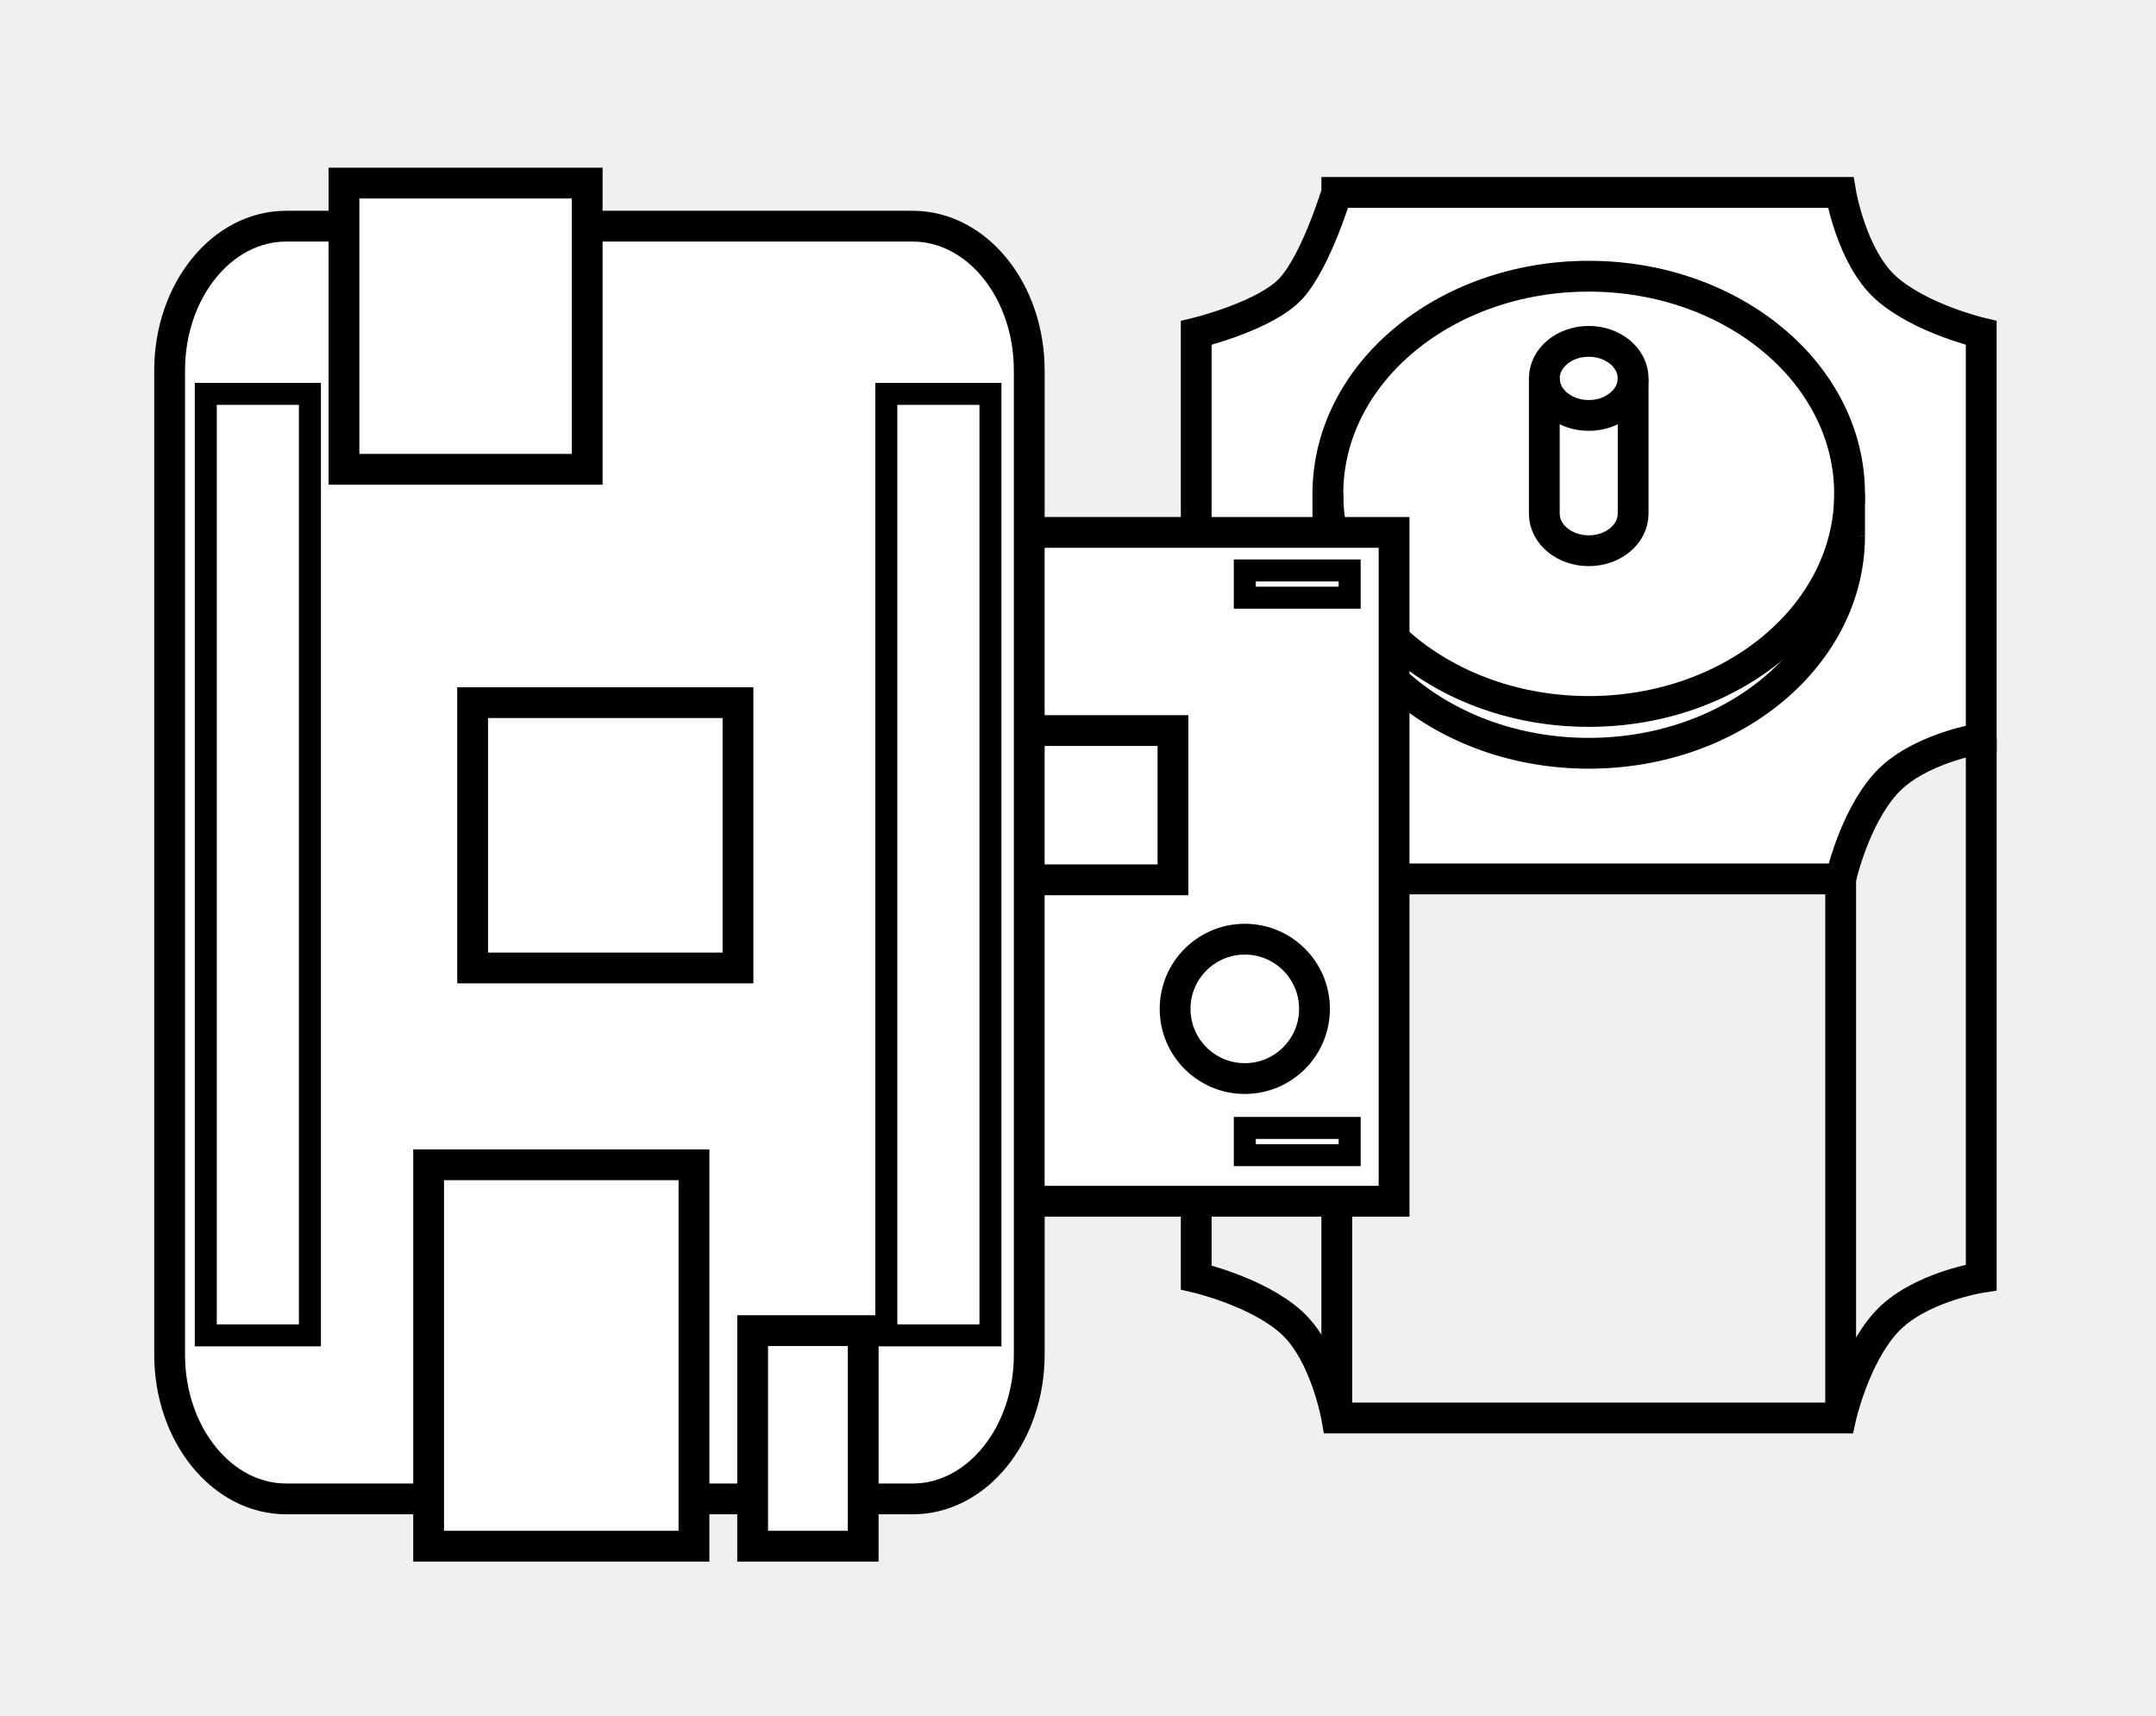
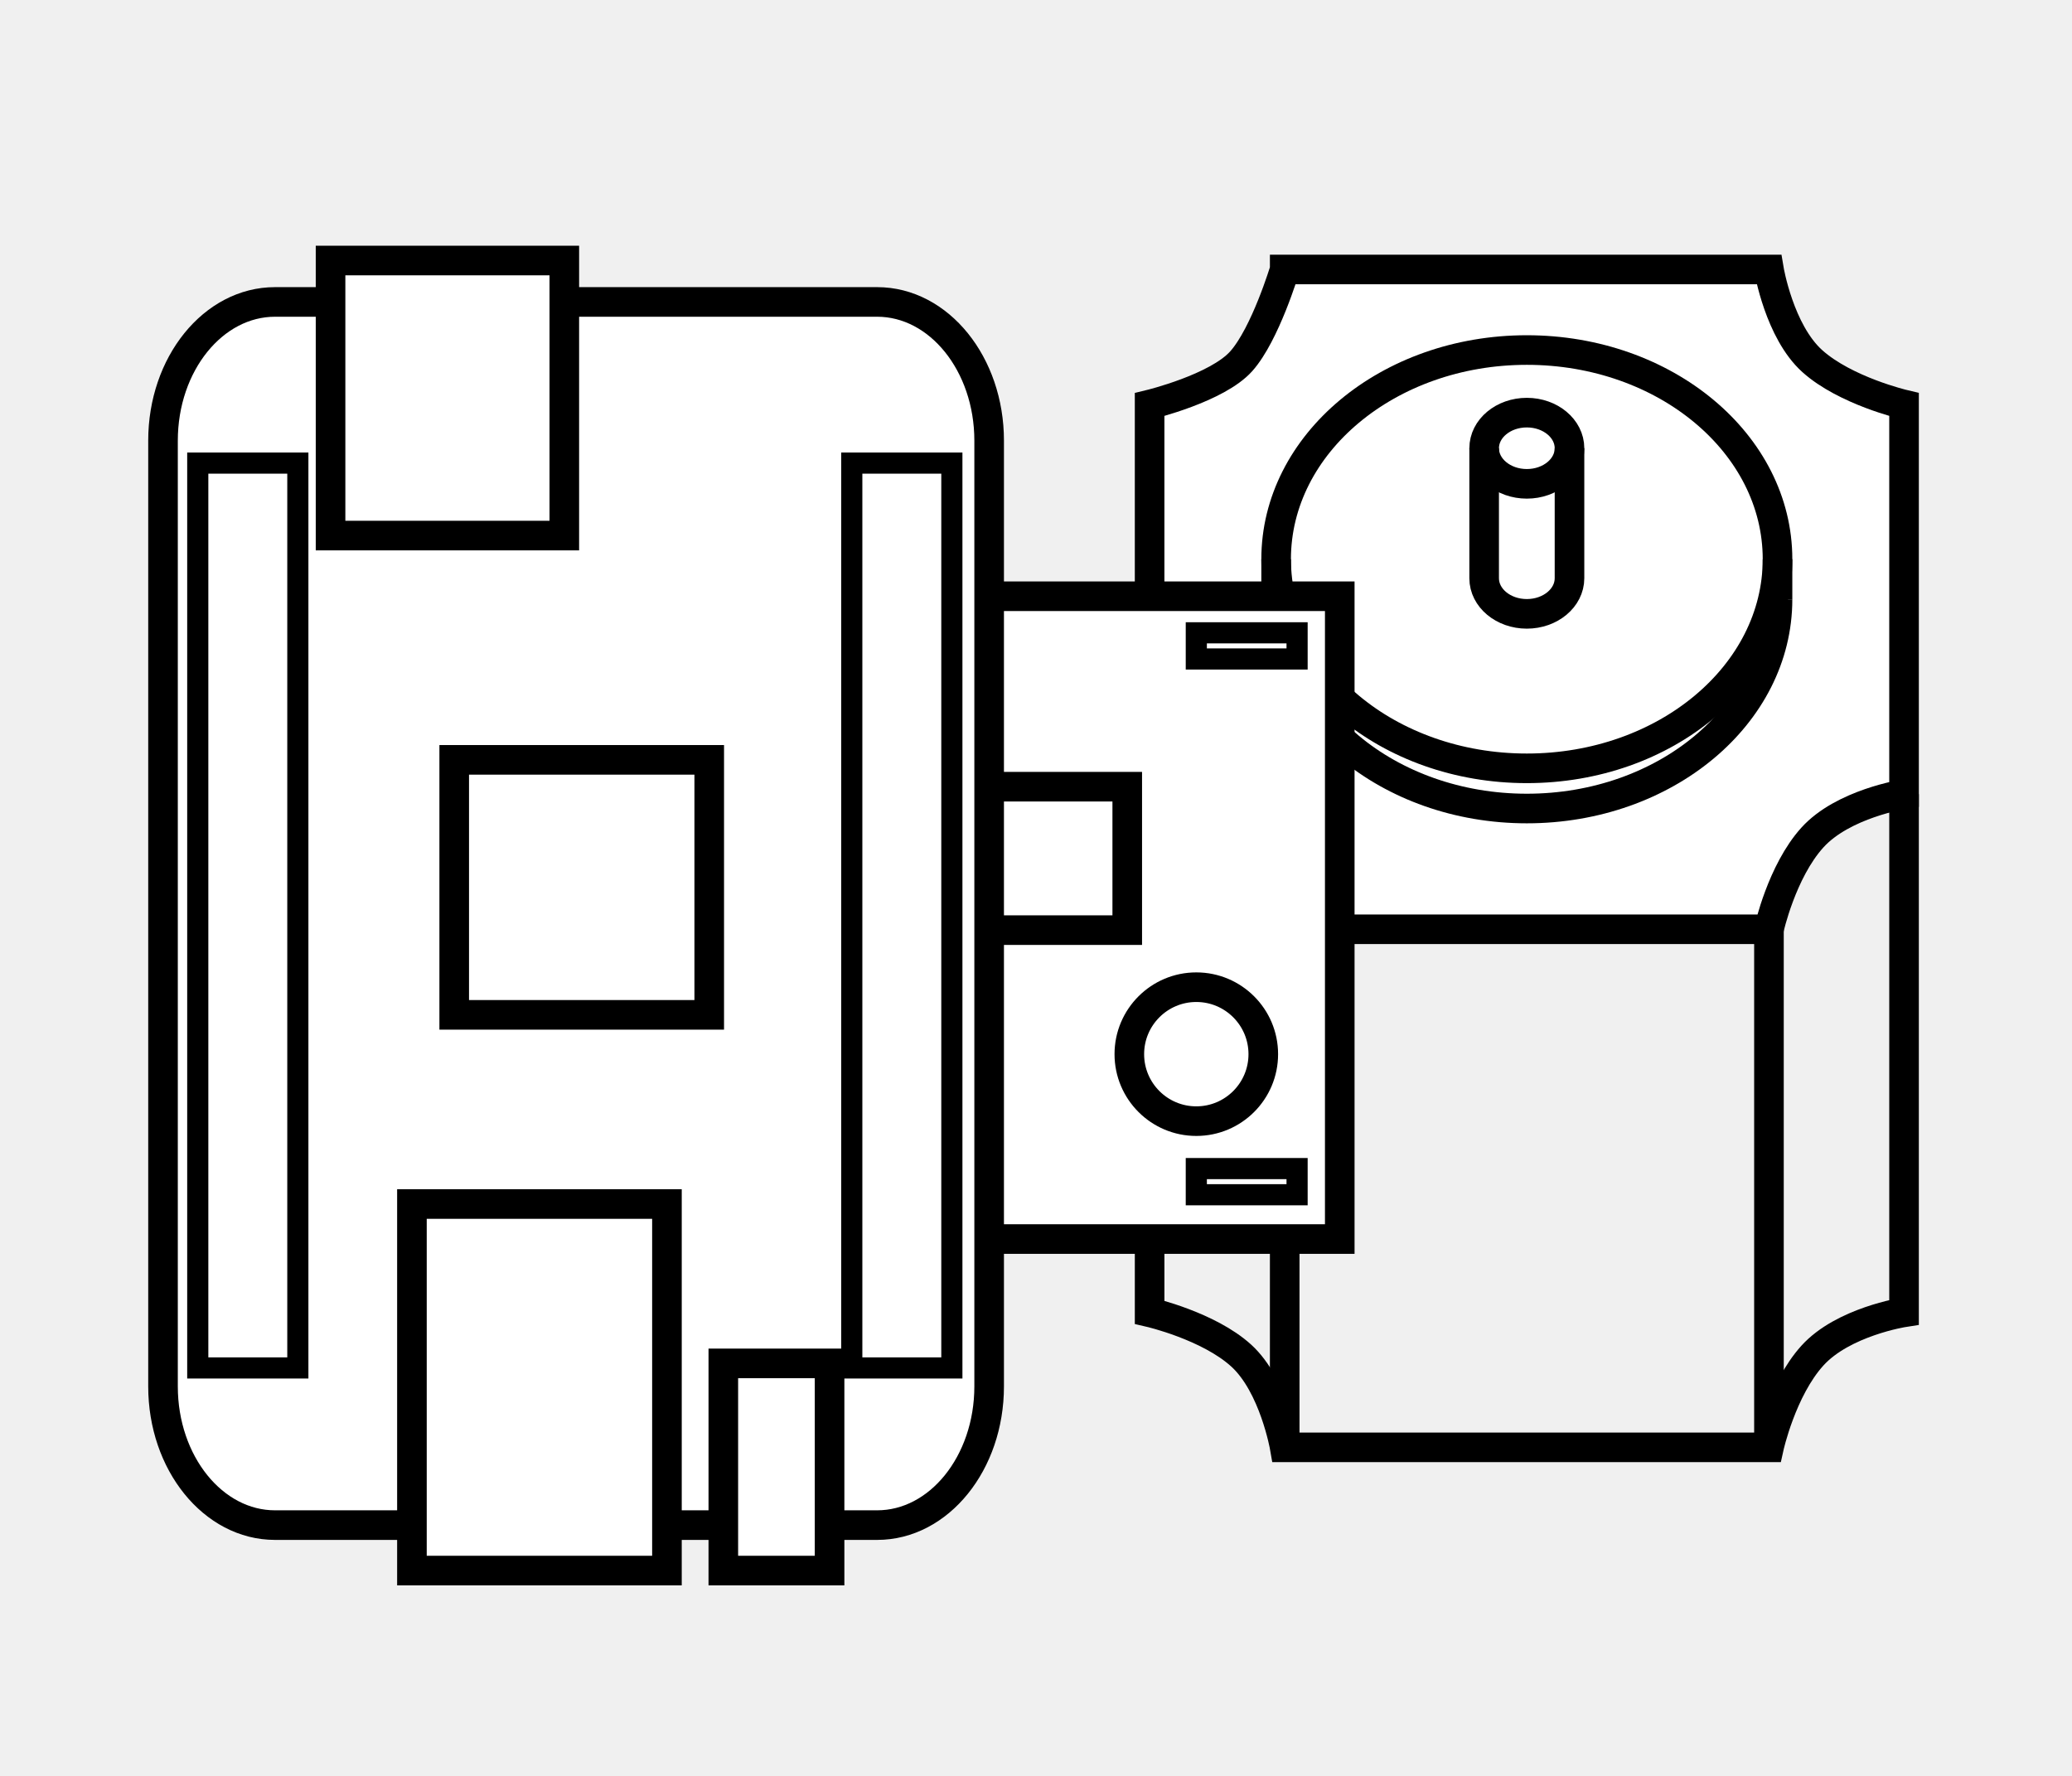
- <svg xmlns="http://www.w3.org/2000/svg" version="1.1" x="0px" y="0px" viewBox="0 0 490 390" xml:space="preserve">
-   <g id="brains" pointer-events="all" transform="translate(0,-320)">
+ <svg xmlns="http://www.w3.org/2000/svg" version="1.1" x="0px" y="0px" viewBox="0 0 490 420" xml:space="preserve">
+   <g id="brains" pointer-events="all" transform="translate(0,-300)">
    <g id="nanowifi" opacity="0">
      <rect x="84.768" y="299.522" display="inline" fill="#FFFFFF" stroke="#898989" stroke-width="7" stroke-miterlimit="10" width="42" height="42.602" />
      <rect x="78.171" y="274.856" display="inline" fill="#FFFFFF" stroke="#000000" stroke-width="7" stroke-miterlimit="10" width="55.281" height="24.666" />
      <rect x="94.831" y="325.918" display="inline" fill="#FFFFFF" stroke="#898989" stroke-width="5" stroke-miterlimit="10" width="3.208" height="3.208" />
      <rect x="113.609" y="325.918" display="inline" fill="#FFFFFF" stroke="#898989" stroke-width="5" stroke-miterlimit="10" width="3.208" height="3.208" />
    </g>
    <g id="stepper" pointer-events="all">
      <path fill="#ffffff" stroke="#000000" stroke-width="7" stroke-miterlimit="10" d="M303.815,363.733c0,0-4.584,15.292-10.264,21.684    c-5.68,6.391-21.684,10.264-21.684,10.264v92.145c0,0,13.96,3.218,21.684,10.263c7.723,7.045,10.264,21.684,10.264,21.684h114.518    c0,0,3.004-13.651,10.264-21.684s21.683-10.263,21.683-10.263V395.68c0,0-13.865-3.253-21.683-10.264    c-7.817-7.012-10.264-21.684-10.264-21.684H303.815z" />
      <path fill="none" stroke="#000000" stroke-width="7" stroke-miterlimit="10" d="M418.333,480.408" />
      <path fill="none" stroke="#000000" stroke-width="7" stroke-miterlimit="10" d="M428.597,502.091" />
      <path fill="none" stroke="#000000" stroke-width="7" stroke-miterlimit="10" d="M271.868,487.825v122.529    c0,0,13.96,3.219,21.684,10.264c7.723,7.046,10.264,21.683,10.264,21.683h114.518c0,0,3.004-13.649,10.264-21.683    c7.26-8.032,21.683-10.264,21.683-10.264V487.825" />
      <line fill="none" stroke="#000000" stroke-width="7" stroke-miterlimit="10" x1="303.815" y1="519.771" x2="303.815" y2="642.3" />
      <line fill="none" stroke="#000000" stroke-width="7" stroke-miterlimit="10" x1="418.333" y1="519.771" x2="418.333" y2="642.3" />
      <path fill="none" stroke="#000000" stroke-width="7" stroke-miterlimit="10" d="M420.359,441.752    c0,27.318-26.542,49.464-59.285,49.464s-59.286-22.146-59.286-49.464" />
      <path fill="none" stroke="#000000" stroke-width="7" stroke-miterlimit="10" d="M361.074,392.288" />
      <ellipse fill="none" stroke="#000000" stroke-width="7" stroke-miterlimit="10" cx="361.074" cy="432.248" rx="59.286" ry="49.464" />
      <line fill="none" stroke="#000000" stroke-width="7" stroke-miterlimit="10" x1="301.788" y1="441.752" x2="301.788" y2="432.248" />
      <line fill="none" stroke="#000000" stroke-width="7" stroke-miterlimit="10" x1="420.359" y1="441.752" x2="420.359" y2="432.248" />
      <ellipse fill="none" stroke="#000000" stroke-width="7" stroke-miterlimit="10" cx="361.074" cy="406.008" rx="10.091" ry="8.42" />
      <path fill="none" stroke="#000000" stroke-width="7" stroke-miterlimit="10" d="M350.982,406.008v30.75    c0,4.65,4.518,8.42,10.092,8.42c5.573,0,10.091-3.77,10.091-8.42v-30.75" />
      <path fill="none" stroke="#000000" stroke-width="7" stroke-miterlimit="10" d="M361.074,433.333" />
    </g>
    <g id="bigeasydriver" pointer-events="all">
      <rect x="182.399" y="441.013" fill="#FFFFFF" stroke="#000000" stroke-width="7" stroke-miterlimit="10" width="134.435" height="152.024" />
      <rect x="232.654" y="486.055" fill="#FFFFFF" stroke="#000000" stroke-width="7" stroke-miterlimit="10" width="33.924" height="33.923" />
      <circle fill="#FFFFFF" stroke="#000000" stroke-width="7" stroke-miterlimit="10" cx="282.911" cy="549.313" r="15.84" />
      <line fill="none" stroke="#000000" stroke-width="7" stroke-miterlimit="10" x1="206.784" y1="458.358" x2="206.784" y2="478.244" />
      <line fill="none" stroke="#000000" stroke-width="7" stroke-miterlimit="10" x1="206.784" y1="490.287" x2="206.784" y2="525.838" />
      <line fill="none" stroke="#000000" stroke-width="7" stroke-miterlimit="10" x1="206.784" y1="536.905" x2="206.784" y2="572.458" />
      <rect x="282.911" y="576.372" fill="none" stroke="#000000" stroke-width="5" stroke-miterlimit="10" width="23.832" height="6.188" />
      <rect x="282.911" y="449.661" fill="none" stroke="#000000" stroke-width="5" stroke-miterlimit="10" width="23.832" height="6.188" />
    </g>
    <g id="beaglebone">
      <path fill="#FFFFFF" stroke="#000000" stroke-width="7" stroke-miterlimit="10" d="M233.921,627.898    c0,18.111-11.861,32.795-26.492,32.795H65.042c-14.631,0-26.491-14.684-26.491-32.795V404.203    c0-18.111,11.86-32.795,26.491-32.795h142.387c14.631,0,26.492,14.684,26.492,32.795V627.898z" />
      <rect x="78.171" y="361.615" fill="#FFFFFF" stroke="#000000" stroke-width="7" stroke-miterlimit="10" width="55.281" height="65.049" />
      <rect x="107.416" y="479.707" fill="#FFFFFF" stroke="#000000" stroke-width="7" stroke-miterlimit="10" width="60.307" height="60.307" />
      <rect x="97.416" y="584.752" fill="#FFFFFF" stroke="#000000" stroke-width="7" stroke-miterlimit="10" width="60.307" height="86.691" />
      <rect x="171.055" y="622.445" fill="#FFFFFF" stroke="#000000" stroke-width="7" stroke-miterlimit="10" width="25.127" height="48.999" />
      <rect x="201.435" y="409.523" fill="#FFFFFF" stroke="#000000" stroke-width="5" stroke-miterlimit="10" width="23.667" height="214" />
      <rect x="46.768" y="409.523" fill="#FFFFFF" stroke="#000000" stroke-width="5" stroke-miterlimit="10" width="23.667" height="214" />
    </g>
    <g>
      <path id="usb" opacity="0" fill="#898989" d="M105.172,371.133l-2.899,5.021h2.068v25.66l-5.279-4.997   c-0.34-0.425-0.58-0.981-0.593-1.554c0-2.315,0-3.69-0.001-4.196c0.978-0.343,1.683-1.265,1.683-2.36   c0-1.386-1.125-2.51-2.511-2.51c-1.387,0-2.511,1.124-2.511,2.51c0,1.096,0.705,2.018,1.682,2.36l-0.001,4.147   c0,1.123,0.617,2.301,1.34,3.051c-0.021-0.021-0.044-0.042,0,0c0.018,0.018,5.601,5.302,5.601,5.302   c0.34,0.425,0.577,0.98,0.591,1.552v2.903c-1.917,0.385-3.363,2.078-3.363,4.109c0,2.316,1.878,4.193,4.192,4.193   c2.316,0,4.193-1.877,4.193-4.193c0-2.031-1.446-3.725-3.365-4.109v-2.852c0-0.009,0-0.016,0-0.022v-6.309   c0.015-0.57,0.252-1.125,0.593-1.55c0,0,5.583-5.284,5.6-5.3c0.045-0.043,0.022-0.021,0,0c0.724-0.75,1.339-1.929,1.339-3.053   l0-3.996h1.684v-5.021h-5.021v5.021h1.681c0,0-0.002,1.053-0.002,4.045c-0.013,0.572-0.252,1.129-0.593,1.555l-5.279,4.998v-19.385   h2.071L105.172,371.133z"> 

	</path>
    </g>
    <g id="IO" opacity="0">
      <g display="inline">
        <g>
          <rect x="51.674" y="608.763" fill="#FFFFFF" width="4.854" height="4.854" />
          <polygon fill="#898989" points="56.528,608.763 51.674,608.763 51.674,613.617 56.528,613.617 56.528,608.763     " />
        </g>
        <g>
          <rect x="51.674" y="598.763" fill="#FFFFFF" width="4.854" height="4.854" />
          <polygon fill="#898989" points="56.528,598.763 51.674,598.763 51.674,603.617 56.528,603.617 56.528,598.763     " />
        </g>
        <g>
          <rect x="51.674" y="588.763" fill="#FFFFFF" width="4.854" height="4.854" />
          <polygon fill="#898989" points="56.528,588.763 51.674,588.763 51.674,593.617 56.528,593.617 56.528,588.763     " />
        </g>
        <g>
          <rect x="51.674" y="578.763" fill="#FFFFFF" width="4.854" height="4.854" />
          <polygon fill="#898989" points="56.528,578.763 51.674,578.763 51.674,583.617 56.528,583.617 56.528,578.763     " />
        </g>
        <g>
          <rect x="51.674" y="568.763" fill="#FFFFFF" width="4.854" height="4.854" />
          <polygon fill="#898989" points="56.528,568.763 51.674,568.763 51.674,573.617 56.528,573.617 56.528,568.763     " />
        </g>
        <g>
          <rect x="51.674" y="558.763" fill="#FFFFFF" width="4.854" height="4.854" />
          <polygon fill="#898989" points="56.528,558.763 51.674,558.763 51.674,563.617 56.528,563.617 56.528,558.763     " />
        </g>
        <g>
          <rect x="51.674" y="548.763" fill="#FFFFFF" width="4.854" height="4.854" />
          <polygon fill="#898989" points="56.528,548.763 51.674,548.763 51.674,553.617 56.528,553.617 56.528,548.763     " />
        </g>
        <g>
          <rect x="51.674" y="538.763" fill="#FFFFFF" width="4.854" height="4.854" />
          <polygon fill="#898989" points="56.528,538.763 51.674,538.763 51.674,543.617 56.528,543.617 56.528,538.763     " />
        </g>
        <g>
          <rect x="51.674" y="528.763" fill="#FFFFFF" width="4.854" height="4.854" />
          <polygon fill="#898989" points="56.528,528.763 51.674,528.763 51.674,533.617 56.528,533.617 56.528,528.763     " />
        </g>
        <g>
          <rect x="51.674" y="518.763" fill="#FFFFFF" width="4.854" height="4.854" />
          <polygon fill="#898989" points="56.528,518.763 51.674,518.763 51.674,523.617 56.528,523.617 56.528,518.763     " />
        </g>
        <g>
          <rect x="51.674" y="508.763" fill="#FFFFFF" width="4.854" height="4.854" />
          <polygon fill="#898989" points="56.528,508.763 51.674,508.763 51.674,513.617 56.528,513.617 56.528,508.763     " />
        </g>
        <g>
          <rect x="51.674" y="498.763" fill="#FFFFFF" width="4.854" height="4.854" />
          <polygon fill="#898989" points="56.528,498.763 51.674,498.763 51.674,503.617 56.528,503.617 56.528,498.763     " />
        </g>
        <g>
          <rect x="51.674" y="488.763" fill="#FFFFFF" width="4.854" height="4.854" />
          <polygon fill="#898989" points="56.528,488.763 51.674,488.763 51.674,493.617 56.528,493.617 56.528,488.763     " />
        </g>
        <g>
          <rect x="51.674" y="478.763" fill="#FFFFFF" width="4.854" height="4.854" />
          <polygon fill="#898989" points="56.528,478.763 51.674,478.763 51.674,483.617 56.528,483.617 56.528,478.763     " />
        </g>
        <g>
          <rect x="51.674" y="468.763" fill="#FFFFFF" width="4.854" height="4.854" />
          <polygon fill="#898989" points="56.528,468.763 51.674,468.763 51.674,473.617 56.528,473.617 56.528,468.763     " />
        </g>
        <g>
          <rect x="51.674" y="458.763" fill="#FFFFFF" width="4.854" height="4.854" />
          <polygon fill="#898989" points="56.528,458.763 51.674,458.763 51.674,463.617 56.528,463.617 56.528,458.763     " />
        </g>
        <g>
          <rect x="51.674" y="448.763" fill="#FFFFFF" width="4.854" height="4.854" />
          <polygon fill="#898989" points="56.528,448.763 51.674,448.763 51.674,453.617 56.528,453.617 56.528,448.763     " />
        </g>
        <g>
          <rect x="51.674" y="438.763" fill="#FFFFFF" width="4.854" height="4.854" />
          <polygon fill="#898989" points="56.528,438.763 51.674,438.763 51.674,443.617 56.528,443.617 56.528,438.763     " />
        </g>
        <g>
          <rect x="51.674" y="428.763" fill="#FFFFFF" width="4.854" height="4.854" />
          <polygon fill="#898989" points="56.528,428.763 51.674,428.763 51.674,433.617 56.528,433.617 56.528,428.763     " />
        </g>
        <g>
          <rect x="51.674" y="418.763" fill="#FFFFFF" width="4.854" height="4.854" />
          <polygon fill="#898989" points="56.528,418.763 51.674,418.763 51.674,423.617 56.528,423.617 56.528,418.763     " />
        </g>
      </g>
      <g display="inline">
        <g>
          <rect x="61.008" y="608.763" fill="#FFFFFF" width="4.854" height="4.854" />
          <polygon fill="#898989" points="65.862,608.763 61.008,608.763 61.008,613.617 65.862,613.617 65.862,608.763     " />
        </g>
        <g>
          <rect x="61.008" y="598.763" fill="#FFFFFF" width="4.854" height="4.854" />
          <polygon fill="#898989" points="65.862,598.763 61.008,598.763 61.008,603.617 65.862,603.617 65.862,598.763     " />
        </g>
        <g>
          <rect x="61.008" y="588.763" fill="#FFFFFF" width="4.854" height="4.854" />
          <polygon fill="#898989" points="65.862,588.763 61.008,588.763 61.008,593.617 65.862,593.617 65.862,588.763     " />
        </g>
        <g>
          <rect x="61.008" y="578.763" fill="#FFFFFF" width="4.854" height="4.854" />
          <polygon fill="#898989" points="65.862,578.763 61.008,578.763 61.008,583.617 65.862,583.617 65.862,578.763     " />
        </g>
        <g>
          <rect x="61.008" y="568.763" fill="#FFFFFF" width="4.854" height="4.854" />
          <polygon fill="#898989" points="65.862,568.763 61.008,568.763 61.008,573.617 65.862,573.617 65.862,568.763     " />
        </g>
        <g>
          <rect x="61.008" y="558.763" fill="#FFFFFF" width="4.854" height="4.854" />
          <polygon fill="#898989" points="65.862,558.763 61.008,558.763 61.008,563.617 65.862,563.617 65.862,558.763     " />
        </g>
        <g>
          <rect x="61.008" y="548.763" fill="#FFFFFF" width="4.854" height="4.854" />
          <polygon fill="#898989" points="65.862,548.763 61.008,548.763 61.008,553.617 65.862,553.617 65.862,548.763     " />
        </g>
        <g>
          <rect x="61.008" y="538.763" fill="#FFFFFF" width="4.854" height="4.854" />
          <polygon fill="#898989" points="65.862,538.763 61.008,538.763 61.008,543.617 65.862,543.617 65.862,538.763     " />
        </g>
        <g>
          <rect x="61.008" y="528.763" fill="#FFFFFF" width="4.854" height="4.854" />
          <polygon fill="#898989" points="65.862,528.763 61.008,528.763 61.008,533.617 65.862,533.617 65.862,528.763     " />
        </g>
        <g>
          <rect x="61.008" y="518.763" fill="#FFFFFF" width="4.854" height="4.854" />
          <polygon fill="#898989" points="65.862,518.763 61.008,518.763 61.008,523.617 65.862,523.617 65.862,518.763     " />
        </g>
        <g>
          <rect x="61.008" y="508.763" fill="#FFFFFF" width="4.854" height="4.854" />
          <polygon fill="#898989" points="65.862,508.763 61.008,508.763 61.008,513.617 65.862,513.617 65.862,508.763     " />
        </g>
        <g>
          <rect x="61.008" y="498.763" fill="#FFFFFF" width="4.854" height="4.854" />
          <polygon fill="#898989" points="65.862,498.763 61.008,498.763 61.008,503.617 65.862,503.617 65.862,498.763     " />
        </g>
        <g>
          <rect x="61.008" y="488.763" fill="#FFFFFF" width="4.854" height="4.854" />
          <polygon fill="#898989" points="65.862,488.763 61.008,488.763 61.008,493.617 65.862,493.617 65.862,488.763     " />
        </g>
        <g>
          <rect x="61.008" y="478.763" fill="#FFFFFF" width="4.854" height="4.854" />
          <polygon fill="#898989" points="65.862,478.763 61.008,478.763 61.008,483.617 65.862,483.617 65.862,478.763     " />
        </g>
        <g>
          <rect x="61.008" y="468.763" fill="#FFFFFF" width="4.854" height="4.854" />
          <polygon fill="#898989" points="65.862,468.763 61.008,468.763 61.008,473.617 65.862,473.617 65.862,468.763     " />
        </g>
        <g>
          <rect x="61.008" y="458.763" fill="#FFFFFF" width="4.854" height="4.854" />
          <polygon fill="#898989" points="65.862,458.763 61.008,458.763 61.008,463.617 65.862,463.617 65.862,458.763     " />
        </g>
        <g>
          <rect x="61.008" y="448.763" fill="#FFFFFF" width="4.854" height="4.854" />
          <polygon fill="#898989" points="65.862,448.763 61.008,448.763 61.008,453.617 65.862,453.617 65.862,448.763     " />
        </g>
        <g>
          <rect x="61.008" y="438.763" fill="#FFFFFF" width="4.854" height="4.854" />
          <polygon fill="#898989" points="65.862,438.763 61.008,438.763 61.008,443.617 65.862,443.617 65.862,438.763     " />
        </g>
        <g>
          <rect x="61.008" y="428.763" fill="#FFFFFF" width="4.854" height="4.854" />
          <polygon fill="#898989" points="65.862,428.763 61.008,428.763 61.008,433.617 65.862,433.617 65.862,428.763     " />
        </g>
        <g>
          <rect x="61.008" y="418.763" fill="#FFFFFF" width="4.854" height="4.854" />
          <polygon fill="#898989" points="65.862,418.763 61.008,418.763 61.008,423.617 65.862,423.617 65.862,418.763     " />
        </g>
      </g>
      <g display="inline">
        <g>
          <rect x="206.174" y="608.763" fill="#FFFFFF" width="4.854" height="4.854" />
          <polygon fill="#898989" points="211.028,608.763 206.174,608.763 206.174,613.617 211.028,613.617 211.028,608.763     " />
        </g>
        <g>
          <rect x="206.174" y="598.763" fill="#FFFFFF" width="4.854" height="4.854" />
          <polygon fill="#898989" points="211.028,598.763 206.174,598.763 206.174,603.617 211.028,603.617 211.028,598.763     " />
        </g>
        <g>
          <rect x="206.174" y="588.763" fill="#FFFFFF" width="4.854" height="4.854" />
          <polygon fill="#898989" points="211.028,588.763 206.174,588.763 206.174,593.617 211.028,593.617 211.028,588.763     " />
        </g>
        <g>
          <rect x="206.174" y="578.763" fill="#FFFFFF" width="4.854" height="4.854" />
          <polygon fill="#898989" points="211.028,578.763 206.174,578.763 206.174,583.617 211.028,583.617 211.028,578.763     " />
        </g>
        <g>
          <rect x="206.174" y="568.763" fill="#FFFFFF" width="4.854" height="4.854" />
          <polygon fill="#898989" points="211.028,568.763 206.174,568.763 206.174,573.617 211.028,573.617 211.028,568.763     " />
        </g>
        <g>
          <rect x="206.174" y="558.763" fill="#FFFFFF" width="4.854" height="4.854" />
          <polygon fill="#898989" points="211.028,558.763 206.174,558.763 206.174,563.617 211.028,563.617 211.028,558.763     " />
        </g>
        <g>
          <rect x="206.174" y="548.763" fill="#FFFFFF" width="4.854" height="4.854" />
          <polygon fill="#898989" points="211.028,548.763 206.174,548.763 206.174,553.617 211.028,553.617 211.028,548.763     " />
        </g>
        <g>
          <rect x="206.174" y="538.763" fill="#FFFFFF" width="4.854" height="4.854" />
          <polygon fill="#898989" points="211.028,538.763 206.174,538.763 206.174,543.617 211.028,543.617 211.028,538.763     " />
        </g>
        <g>
          <rect x="206.174" y="528.763" fill="#FFFFFF" width="4.854" height="4.854" />
          <polygon fill="#898989" points="211.028,528.763 206.174,528.763 206.174,533.617 211.028,533.617 211.028,528.763     " />
        </g>
        <g>
          <rect x="206.174" y="518.763" fill="#FFFFFF" width="4.854" height="4.854" />
          <polygon fill="#898989" points="211.028,518.763 206.174,518.763 206.174,523.617 211.028,523.617 211.028,518.763     " />
        </g>
        <g>
          <rect x="206.174" y="508.763" fill="#FFFFFF" width="4.854" height="4.854" />
          <polygon fill="#898989" points="211.028,508.763 206.174,508.763 206.174,513.617 211.028,513.617 211.028,508.763     " />
        </g>
        <g>
          <rect x="206.174" y="498.763" fill="#FFFFFF" width="4.854" height="4.854" />
          <polygon fill="#898989" points="211.028,498.763 206.174,498.763 206.174,503.617 211.028,503.617 211.028,498.763     " />
        </g>
        <g>
          <rect x="206.174" y="488.763" fill="#FFFFFF" width="4.854" height="4.854" />
          <polygon fill="#898989" points="211.028,488.763 206.174,488.763 206.174,493.617 211.028,493.617 211.028,488.763     " />
        </g>
        <g>
          <rect x="206.174" y="478.763" fill="#FFFFFF" width="4.854" height="4.854" />
          <polygon fill="#898989" points="211.028,478.763 206.174,478.763 206.174,483.617 211.028,483.617 211.028,478.763     " />
        </g>
        <g>
          <rect x="206.174" y="468.763" fill="#FFFFFF" width="4.854" height="4.854" />
          <polygon fill="#898989" points="211.028,468.763 206.174,468.763 206.174,473.617 211.028,473.617 211.028,468.763     " />
        </g>
        <g>
          <rect x="206.174" y="458.763" fill="#FFFFFF" width="4.854" height="4.854" />
          <polygon fill="#898989" points="211.028,458.763 206.174,458.763 206.174,463.617 211.028,463.617 211.028,458.763     " />
        </g>
        <g>
          <rect x="206.174" y="448.763" fill="#FFFFFF" width="4.854" height="4.854" />
          <polygon fill="#898989" points="211.028,448.763 206.174,448.763 206.174,453.617 211.028,453.617 211.028,448.763     " />
        </g>
        <g>
          <rect x="206.174" y="438.763" fill="#FFFFFF" width="4.854" height="4.854" />
          <polygon fill="#898989" points="211.028,438.763 206.174,438.763 206.174,443.617 211.028,443.617 211.028,438.763     " />
        </g>
        <g>
          <rect x="206.174" y="428.763" fill="#FFFFFF" width="4.854" height="4.854" />
          <polygon fill="#898989" points="211.028,428.763 206.174,428.763 206.174,433.617 211.028,433.617 211.028,428.763     " />
        </g>
        <g>
          <rect x="206.174" y="418.763" fill="#FFFFFF" width="4.854" height="4.854" />
          <polygon fill="#898989" points="211.028,418.763 206.174,418.763 206.174,423.617 211.028,423.617 211.028,418.763     " />
        </g>
      </g>
      <g display="inline">
        <g>
          <rect x="215.508" y="608.763" fill="#FFFFFF" width="4.854" height="4.854" />
          <polygon fill="#898989" points="220.362,608.763 215.508,608.763 215.508,613.617 220.362,613.617 220.362,608.763     " />
        </g>
        <g>
          <rect x="215.508" y="598.763" fill="#FFFFFF" width="4.854" height="4.854" />
          <polygon fill="#898989" points="220.362,598.763 215.508,598.763 215.508,603.617 220.362,603.617 220.362,598.763     " />
        </g>
        <g>
          <rect x="215.508" y="588.763" fill="#FFFFFF" width="4.854" height="4.854" />
          <polygon fill="#898989" points="220.362,588.763 215.508,588.763 215.508,593.617 220.362,593.617 220.362,588.763     " />
        </g>
        <g>
          <rect x="215.508" y="578.763" fill="#FFFFFF" width="4.854" height="4.854" />
          <polygon fill="#898989" points="220.362,578.763 215.508,578.763 215.508,583.617 220.362,583.617 220.362,578.763     " />
        </g>
        <g>
          <rect x="215.508" y="568.763" fill="#FFFFFF" width="4.854" height="4.854" />
          <polygon fill="#898989" points="220.362,568.763 215.508,568.763 215.508,573.617 220.362,573.617 220.362,568.763     " />
        </g>
        <g>
          <rect x="215.508" y="558.763" fill="#FFFFFF" width="4.854" height="4.854" />
          <polygon fill="#898989" points="220.362,558.763 215.508,558.763 215.508,563.617 220.362,563.617 220.362,558.763     " />
        </g>
        <g>
          <rect x="215.508" y="548.763" fill="#FFFFFF" width="4.854" height="4.854" />
          <polygon fill="#898989" points="220.362,548.763 215.508,548.763 215.508,553.617 220.362,553.617 220.362,548.763     " />
        </g>
        <g>
          <rect x="215.508" y="538.763" fill="#FFFFFF" width="4.854" height="4.854" />
          <polygon fill="#898989" points="220.362,538.763 215.508,538.763 215.508,543.617 220.362,543.617 220.362,538.763     " />
        </g>
        <g>
          <rect x="215.508" y="528.763" fill="#FFFFFF" width="4.854" height="4.854" />
          <polygon fill="#898989" points="220.362,528.763 215.508,528.763 215.508,533.617 220.362,533.617 220.362,528.763     " />
        </g>
        <g>
          <rect x="215.508" y="518.763" fill="#FFFFFF" width="4.854" height="4.854" />
          <polygon fill="#898989" points="220.362,518.763 215.508,518.763 215.508,523.617 220.362,523.617 220.362,518.763     " />
        </g>
        <g>
          <rect x="215.508" y="508.763" fill="#FFFFFF" width="4.854" height="4.854" />
          <polygon fill="#898989" points="220.362,508.763 215.508,508.763 215.508,513.617 220.362,513.617 220.362,508.763     " />
        </g>
        <g>
          <rect x="215.508" y="498.763" fill="#FFFFFF" width="4.854" height="4.854" />
          <polygon fill="#898989" points="220.362,498.763 215.508,498.763 215.508,503.617 220.362,503.617 220.362,498.763     " />
        </g>
        <g>
          <rect x="215.508" y="488.763" fill="#FFFFFF" width="4.854" height="4.854" />
          <polygon fill="#898989" points="220.362,488.763 215.508,488.763 215.508,493.617 220.362,493.617 220.362,488.763     " />
        </g>
        <g>
          <rect x="215.508" y="478.763" fill="#FFFFFF" width="4.854" height="4.854" />
          <polygon fill="#898989" points="220.362,478.763 215.508,478.763 215.508,483.617 220.362,483.617 220.362,478.763     " />
        </g>
        <g>
          <rect x="215.508" y="468.763" fill="#FFFFFF" width="4.854" height="4.854" />
          <polygon fill="#898989" points="220.362,468.763 215.508,468.763 215.508,473.617 220.362,473.617 220.362,468.763     " />
        </g>
        <g>
          <rect x="215.508" y="458.763" fill="#FFFFFF" width="4.854" height="4.854" />
          <polygon fill="#898989" points="220.362,458.763 215.508,458.763 215.508,463.617 220.362,463.617 220.362,458.763     " />
        </g>
        <g>
          <rect x="215.508" y="448.763" fill="#FFFFFF" width="4.854" height="4.854" />
          <polygon fill="#898989" points="220.362,448.763 215.508,448.763 215.508,453.617 220.362,453.617 220.362,448.763     " />
        </g>
        <g>
          <rect x="215.508" y="438.763" fill="#FFFFFF" width="4.854" height="4.854" />
          <polygon fill="#898989" points="220.362,438.763 215.508,438.763 215.508,443.617 220.362,443.617 220.362,438.763     " />
        </g>
        <g>
          <rect x="215.508" y="428.763" fill="#FFFFFF" width="4.854" height="4.854" />
          <polygon fill="#898989" points="220.362,428.763 215.508,428.763 215.508,433.617 220.362,433.617 220.362,428.763     " />
        </g>
        <g>
          <rect x="215.508" y="418.763" fill="#FFFFFF" width="4.854" height="4.854" />
          <polygon fill="#898989" points="220.362,418.763 215.508,418.763 215.508,423.617 220.362,423.617 220.362,418.763     " />
        </g>
      </g>
    </g>
    <g id="power" opacity="0">
      <polyline display="inline" fill="#FFFFFF" points="184.8,636.792 180.049,646.557 187.44,646.557 183.217,656.588   " />
      <polygon display="inline" fill="#898989" points="185.041,655.819 180.6,655.819 184.458,648.538 176.885,648.538     183.021,637.659 187.372,637.659 183.213,644.578 190.422,644.578   " />
    </g>
-     <polyline id="wire1" opacity="1" fill="none" stroke="#000000" stroke-width="7" stroke-miterlimit="10" points="217.936,421.19 293.102,421.19 293.102,458.358" stroke-dasharray="200,200" stroke-dashoffset="200">
- 
- 	</polyline>
-     <polyline id="wire2" opacity="1" fill="none" stroke="#000000" stroke-width="7" stroke-miterlimit="10" points="293.102,572.458 293.102,671.444 527.074,671.444 527.074,642.3" stroke-dasharray="500,500" stroke-dashoffset="500">
-       <animate attributeName="stroke-dashoffset" from="500" to="0" begin="wire1.end" dur="1.3s" fill="freeze" />
-       <animate attributeName="stroke-dashoffset" from="0" to="500" begin="reverse.begin" dur="0.3s" fill="freeze" />
-     </polyline>
  </g>
</svg>
